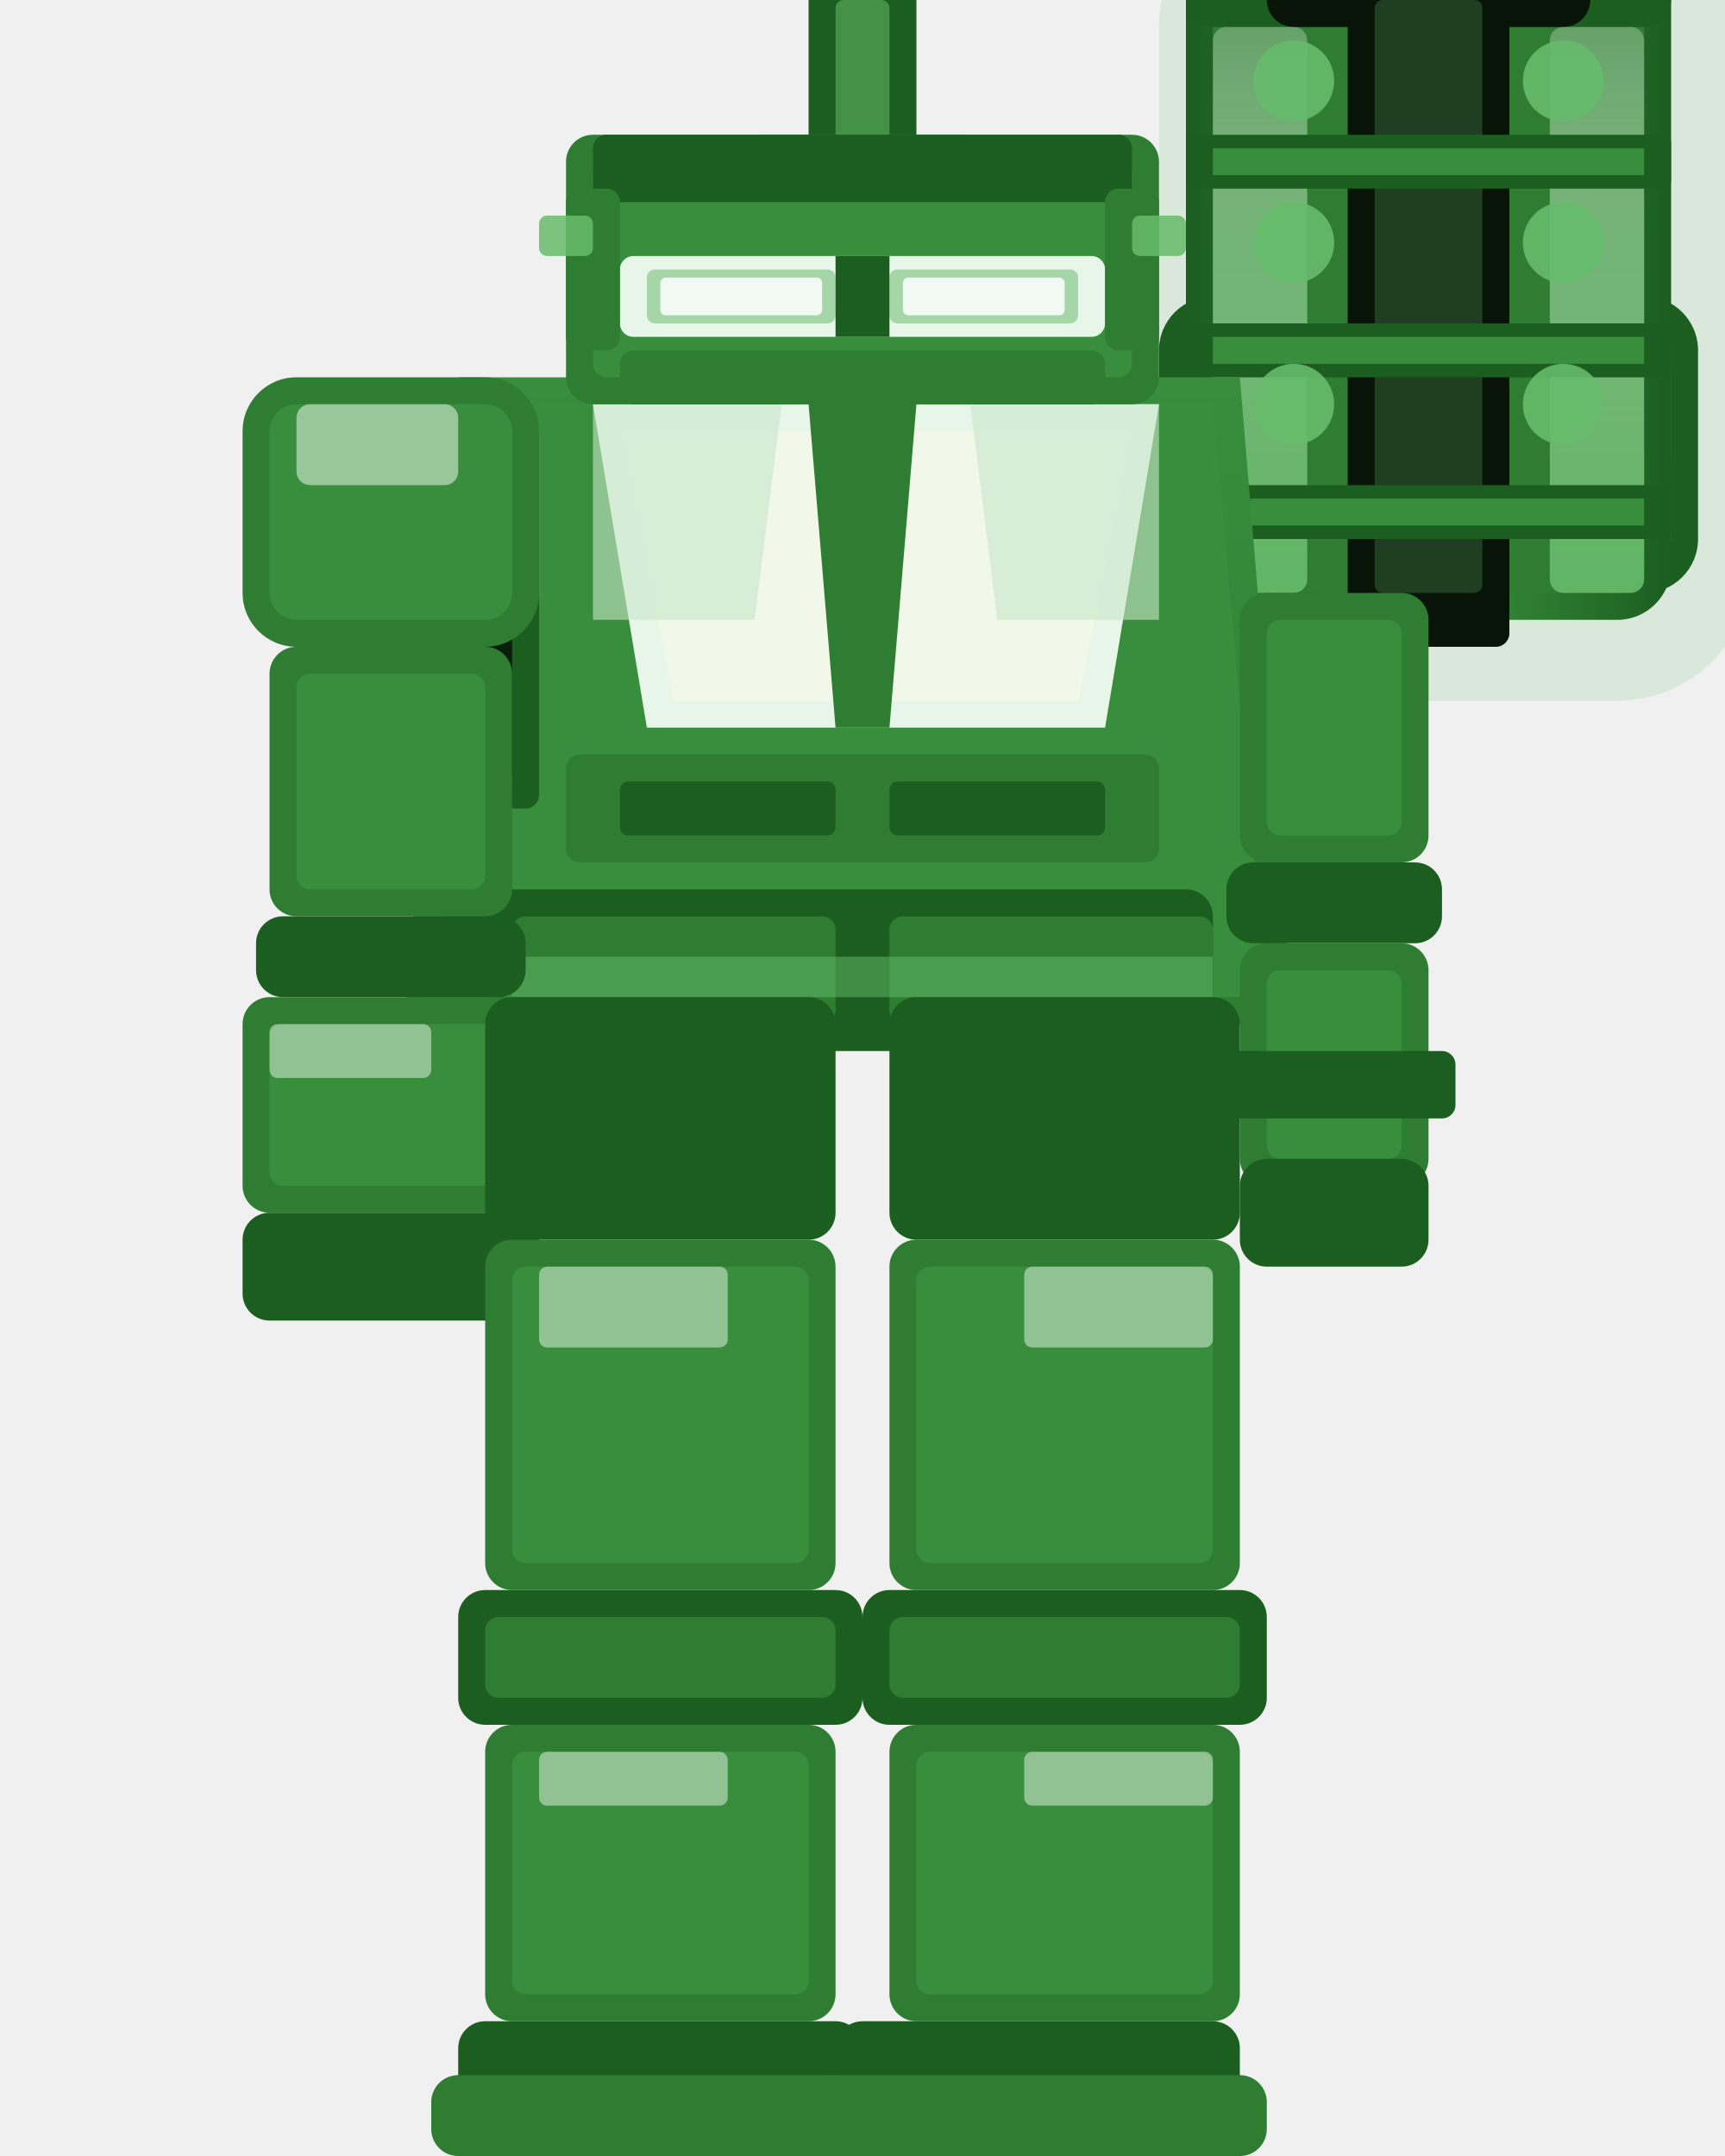
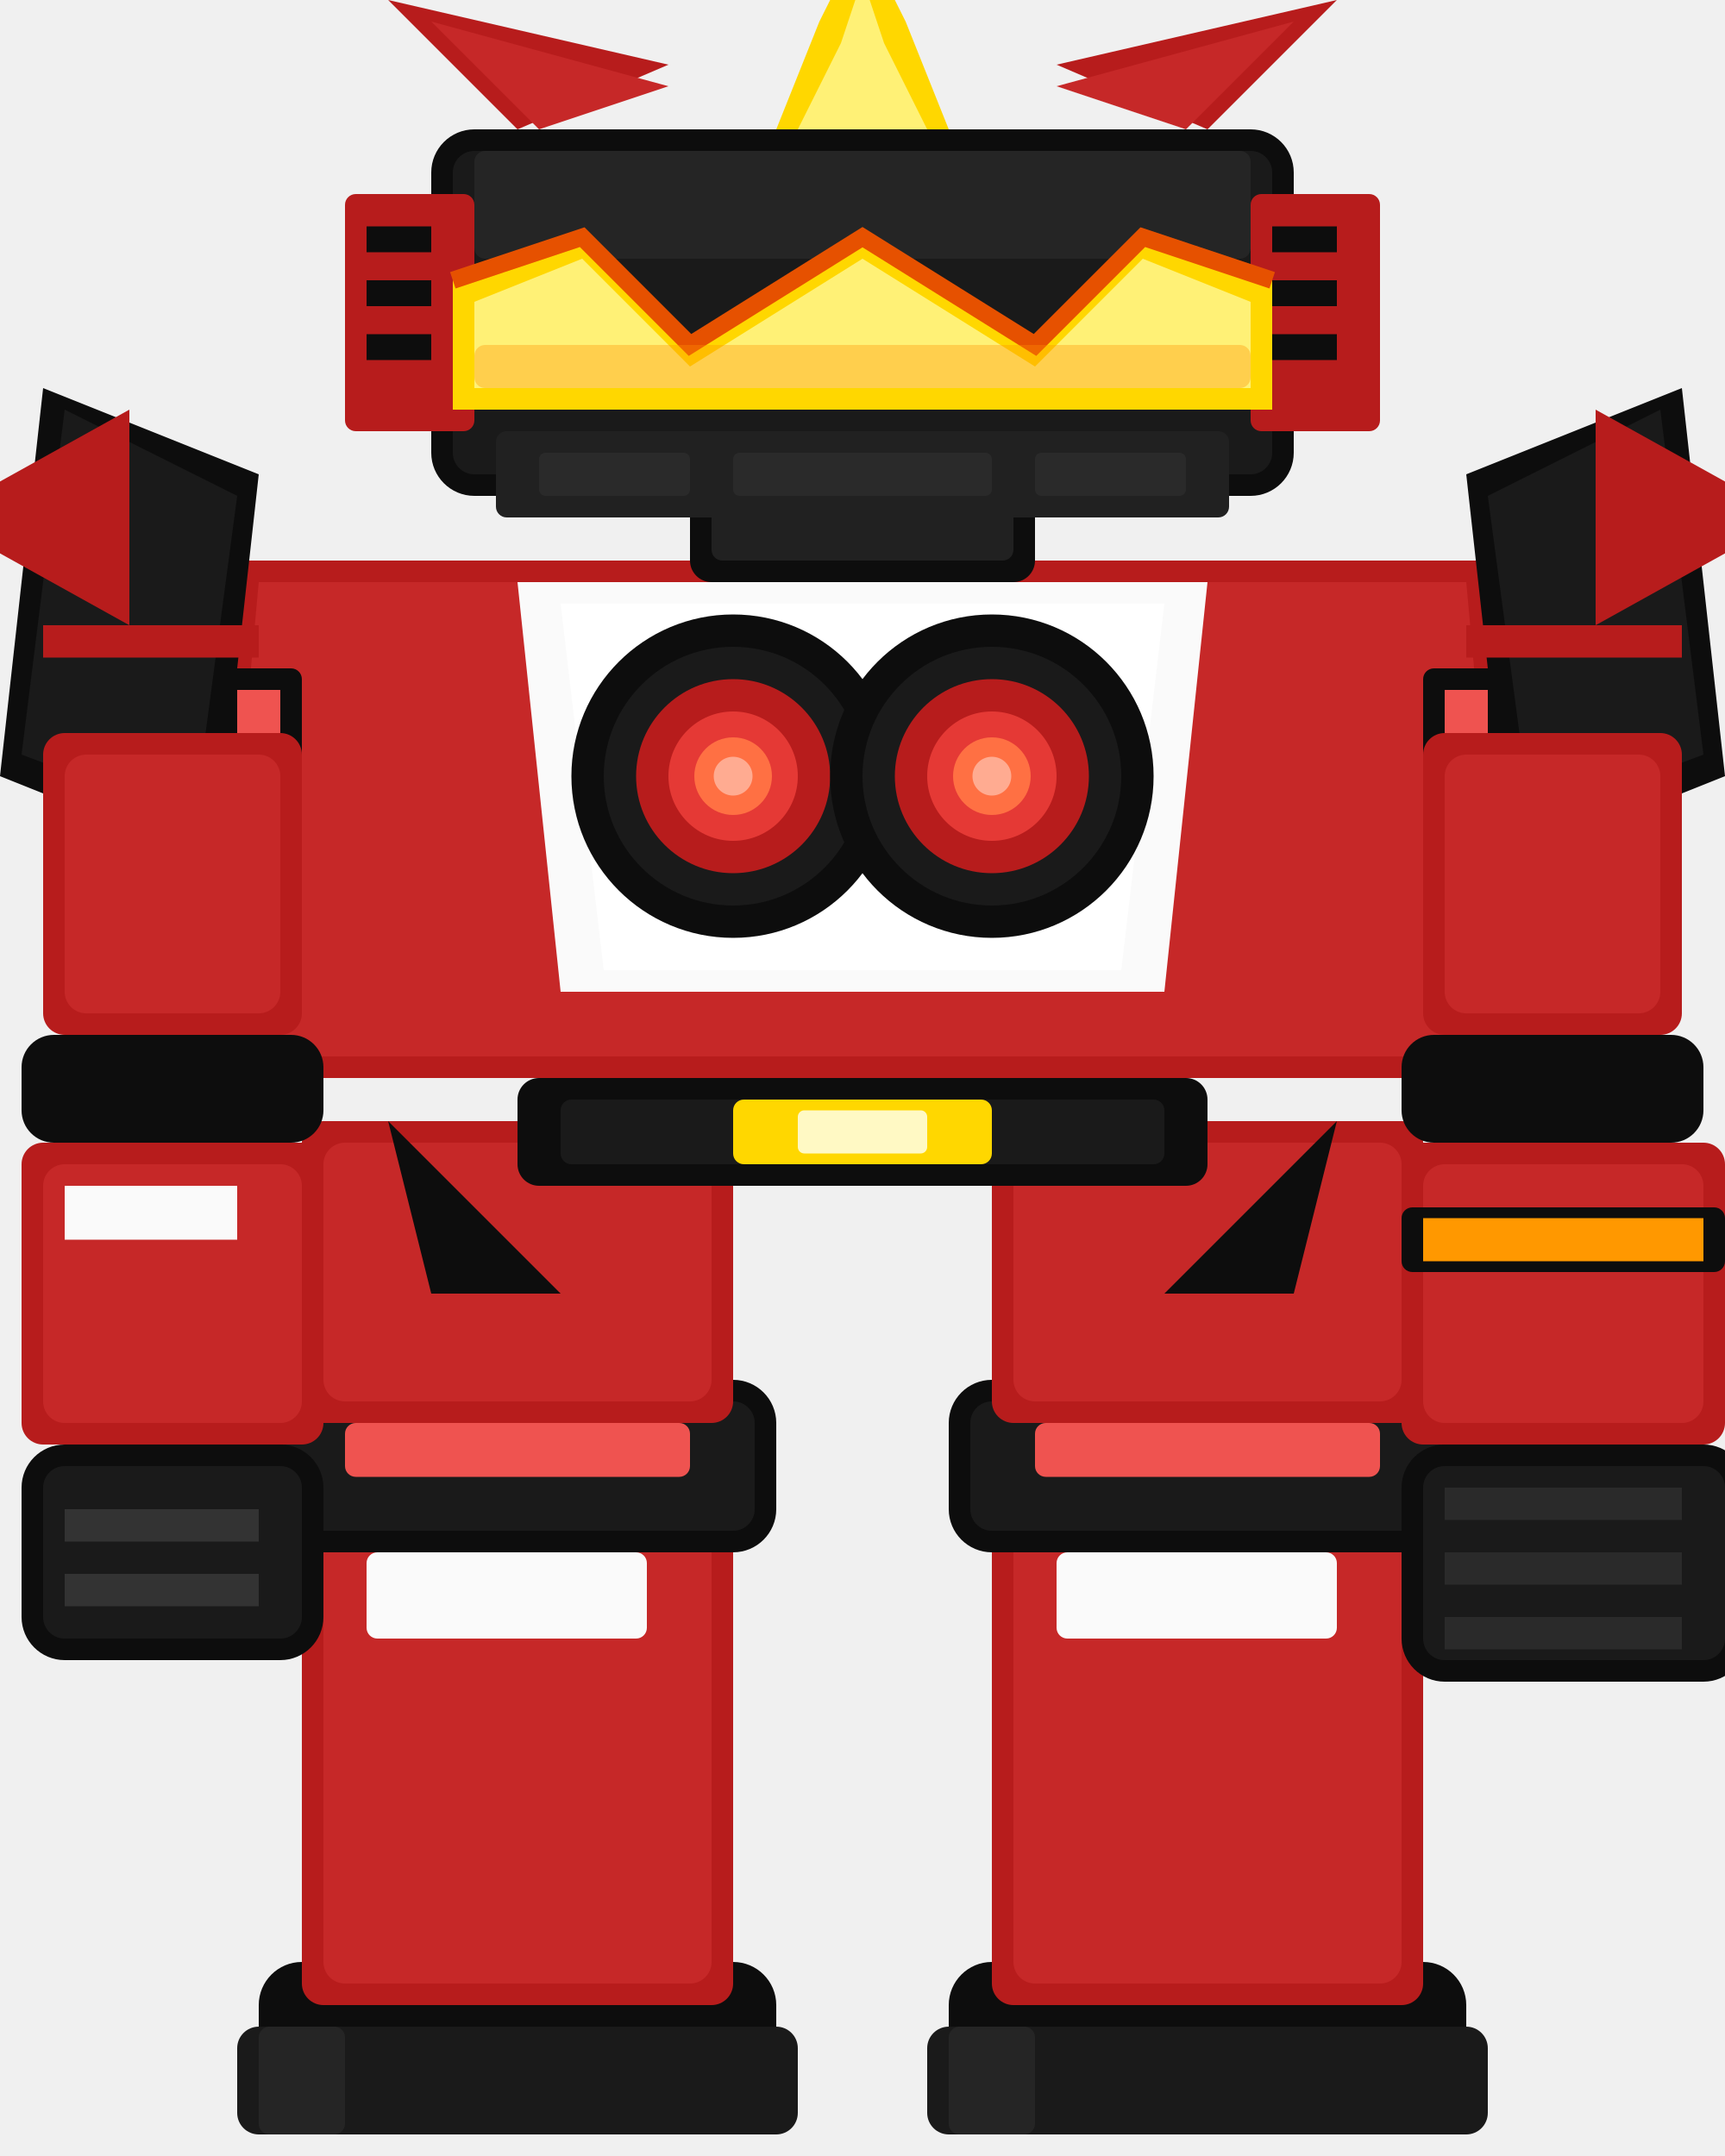
- <svg xmlns="http://www.w3.org/2000/svg" viewBox="0 0 64 80" width="64" height="80">
-   <defs>
-     <linearGradient id="def_barrel" x1="0" y1="0" x2="1" y2="0">
-       <stop offset="0%" stop-color="#1B5E20" />
-       <stop offset="35%" stop-color="#2E7D32" />
-       <stop offset="55%" stop-color="#388E3C" />
-       <stop offset="100%" stop-color="#1B5E20" />
-     </linearGradient>
-     <linearGradient id="def_energy" x1="0" y1="1" x2="0" y2="0">
-       <stop offset="0%" stop-color="#66BB6A" stop-opacity="0.9" />
-       <stop offset="70%" stop-color="#A5D6A7" stop-opacity="0.6" />
-       <stop offset="100%" stop-color="#E8F5E9" stop-opacity="0.3" />
-     </linearGradient>
-     <linearGradient id="def_body" x1="0" y1="0" x2="0" y2="1">
-       <stop offset="0%" stop-color="#388E3C" />
-       <stop offset="100%" stop-color="#2E7D32" />
-     </linearGradient>
-   </defs>
-   <rect x="43" y="-4" width="22" height="30" rx="5" fill="#66BB6A" opacity="0.16" />
-   <rect x="43" y="11" width="20" height="11" rx="2" fill="#1B5E20" />
-   <rect x="44" y="12" width="18" height="9" rx="1" fill="#2E7D32" />
-   <rect x="44" y="17" width="18" height="1.2" fill="#1B5E20" />
-   <rect x="44" y="-4" width="18" height="27" rx="2" fill="url(#def_barrel)" />
-   <rect x="45" y="-3" width="16" height="25" rx="1" fill="#2E7D32" />
-   <rect x="44" y="-4" width="18" height="5" rx="1" fill="#1B5E20" />
-   <rect x="45" y="-3.5" width="16" height="3.5" rx="0.8" fill="#2E7D32" />
-   <rect x="47" y="-4" width="12" height="5" rx="1" fill="#081408" />
-   <rect x="49" y="-3" width="8" height="3" rx="0.5" fill="#0D2E10" opacity="0.8" />
-   <rect x="45" y="1" width="3.5" height="21" rx="0.5" fill="url(#def_energy)" />
-   <rect x="57.5" y="1" width="3.5" height="21" rx="0.5" fill="url(#def_energy)" />
-   <rect x="50" y="-1" width="6" height="25" rx="0.5" fill="#081408" />
-   <rect x="51" y="0" width="4" height="22" rx="0.3" fill="#66BB6A" opacity="0.25" />
-   <rect x="44" y="5" width="18" height="2" rx="0.3" fill="#1B5E20" />
-   <rect x="45" y="5.5" width="16" height="1" fill="#388E3C" />
-   <rect x="44" y="12" width="18" height="2" rx="0.3" fill="#1B5E20" />
-   <rect x="45" y="12.5" width="16" height="1" fill="#388E3C" />
-   <rect x="44" y="18" width="18" height="2" rx="0.3" fill="#1B5E20" />
-   <rect x="45" y="18.5" width="16" height="1" fill="#388E3C" />
-   <circle cx="48" cy="3" r="1.5" fill="#66BB6A" opacity="0.90" />
-   <circle cx="58" cy="3" r="1.5" fill="#66BB6A" opacity="0.90" />
-   <circle cx="48" cy="9" r="1.5" fill="#66BB6A" opacity="0.90" />
-   <circle cx="58" cy="9" r="1.5" fill="#66BB6A" opacity="0.90" />
-   <circle cx="48" cy="15" r="1.5" fill="#66BB6A" opacity="0.90" />
-   <circle cx="58" cy="15" r="1.5" fill="#66BB6A" opacity="0.90" />
-   <polygon points="17,14  46,14  48,38  15,38" fill="url(#def_body)" />
-   <polygon points="18,15  45,15  47,37  16,37" fill="#388E3C" />
-   <polygon points="22,15  43,15  41,27  24,27" fill="#E8F5E9" />
-   <polygon points="23,16  42,16  40,26  25,26" fill="#F1F8E9" />
-   <polygon points="30,15  34,15  33,27  31,27" fill="#2E7D32" />
-   <polygon points="22,15  29,15  28,23  22,23" fill="#C8E6C9" opacity="0.6" />
-   <polygon points="43,15  36,15  37,23  43,23" fill="#C8E6C9" opacity="0.6" />
-   <rect x="15" y="21" width="5" height="9" rx="0.5" fill="#1B5E20" />
-   <rect x="16" y="22" width="3" height="7" rx="0.3" fill="#0A1F0B" />
-   <rect x="21" y="28" width="22" height="4" rx="0.5" fill="#2E7D32" />
-   <rect x="23" y="29" width="8" height="2" rx="0.3" fill="#1B5E20" />
-   <rect x="33" y="29" width="8" height="2" rx="0.3" fill="#1B5E20" />
-   <rect x="18" y="33" width="27" height="6" rx="1" fill="#1B5E20" />
-   <rect x="19" y="34" width="12" height="4" rx="0.5" fill="#2E7D32" />
-   <rect x="33" y="34" width="12" height="4" rx="0.5" fill="#2E7D32" />
-   <rect x="18" y="35.5" width="27" height="1.5" fill="#66BB6A" opacity="0.50" />
-   <rect x="30" y="-1" width="4" height="8" rx="0.5" fill="#1B5E20" />
-   <rect x="31" y="0" width="2" height="6" rx="0.3" fill="#66BB6A" opacity="0.55" />
-   <rect x="28" y="5" width="8" height="2" rx="0.5" fill="#2E7D32" />
-   <rect x="21" y="5" width="22" height="10" rx="1" fill="#2E7D32" />
-   <rect x="22" y="6" width="20" height="8" rx="0.5" fill="#388E3C" />
-   <rect x="22" y="5" width="20" height="2.5" rx="0.5" fill="#1B5E20" />
-   <rect x="23" y="9.5" width="18" height="3" rx="0.5" fill="#E8F5E9" />
-   <rect x="24" y="10" width="7" height="2" rx="0.3" fill="#A5D6A7" />
-   <rect x="24.5" y="10.3" width="6" height="1.4" rx="0.2" fill="white" opacity="0.85" />
-   <rect x="33" y="10" width="7" height="2" rx="0.3" fill="#A5D6A7" />
-   <rect x="33.5" y="10.3" width="6" height="1.4" rx="0.2" fill="white" opacity="0.85" />
-   <rect x="31" y="9.5" width="2" height="3" fill="#1B5E20" />
-   <rect x="23" y="13" width="18" height="2" rx="0.5" fill="#2E7D32" />
-   <rect x="21" y="7" width="2" height="6" rx="0.5" fill="#2E7D32" />
-   <rect x="41" y="7" width="2" height="6" rx="0.5" fill="#2E7D32" />
-   <rect x="20" y="8" width="2" height="1.5" rx="0.3" fill="#66BB6A" opacity="0.85" />
-   <rect x="42" y="8" width="2" height="1.5" rx="0.3" fill="#66BB6A" opacity="0.85" />
-   <rect x="9" y="14" width="11" height="10" rx="2" fill="#2E7D32" />
-   <rect x="10" y="15" width="9" height="8" rx="1" fill="#388E3C" />
-   <rect x="11" y="15" width="6" height="3" rx="0.5" fill="#E8F5E9" opacity="0.55" />
-   <rect x="10" y="24" width="9" height="10" rx="1" fill="#2E7D32" />
-   <rect x="11" y="25" width="7" height="8" rx="0.5" fill="#388E3C" />
-   <rect x="9.5" y="34" width="10" height="3" rx="1" fill="#1B5E20" />
-   <rect x="9" y="37" width="11" height="8" rx="1" fill="#2E7D32" />
-   <rect x="10" y="38" width="9" height="6" rx="0.5" fill="#388E3C" />
-   <rect x="10" y="38" width="6" height="2" rx="0.3" fill="#E8F5E9" opacity="0.50" />
-   <rect x="9" y="45" width="11" height="4" rx="1" fill="#1B5E20" />
-   <rect x="46" y="22" width="7" height="10" rx="1" fill="#2E7D32" />
-   <rect x="47" y="23" width="5" height="8" rx="0.5" fill="#388E3C" />
-   <rect x="45.5" y="32" width="8" height="3" rx="1" fill="#1B5E20" />
-   <rect x="46" y="35" width="7" height="9" rx="1" fill="#2E7D32" />
-   <rect x="47" y="36" width="5" height="7" rx="0.5" fill="#388E3C" />
-   <rect x="45" y="39" width="9" height="2.5" rx="0.5" fill="#1B5E20" />
-   <rect x="46" y="43" width="7" height="4" rx="1" fill="#1B5E20" />
-   <rect x="18" y="37" width="13" height="9" rx="1" fill="#1B5E20" />
-   <rect x="33" y="37" width="13" height="9" rx="1" fill="#1B5E20" />
-   <rect x="18" y="46" width="13" height="13" rx="1" fill="#2E7D32" />
-   <rect x="19" y="47" width="11" height="11" rx="0.5" fill="#388E3C" />
-   <rect x="20" y="47" width="7" height="3" rx="0.3" fill="#E8F5E9" opacity="0.50" />
-   <rect x="17" y="59" width="15" height="5" rx="1" fill="#1B5E20" />
-   <rect x="18" y="60" width="13" height="3" rx="0.5" fill="#2E7D32" />
-   <rect x="18" y="64" width="13" height="11" rx="1" fill="#2E7D32" />
-   <rect x="19" y="65" width="11" height="9" rx="0.5" fill="#388E3C" />
-   <rect x="20" y="65" width="7" height="2" rx="0.3" fill="#E8F5E9" opacity="0.50" />
-   <rect x="17" y="75" width="15" height="4" rx="1" fill="#1B5E20" />
-   <rect x="16" y="77" width="17" height="3" rx="1" fill="#2E7D32" />
-   <rect x="33" y="46" width="13" height="13" rx="1" fill="#2E7D32" />
-   <rect x="34" y="47" width="11" height="11" rx="0.5" fill="#388E3C" />
-   <rect x="38" y="47" width="7" height="3" rx="0.3" fill="#E8F5E9" opacity="0.50" />
-   <rect x="32" y="59" width="15" height="5" rx="1" fill="#1B5E20" />
-   <rect x="33" y="60" width="13" height="3" rx="0.5" fill="#2E7D32" />
-   <rect x="33" y="64" width="13" height="11" rx="1" fill="#2E7D32" />
-   <rect x="34" y="65" width="11" height="9" rx="0.5" fill="#388E3C" />
-   <rect x="38" y="65" width="7" height="2" rx="0.3" fill="#E8F5E9" opacity="0.50" />
-   <rect x="31" y="75" width="15" height="4" rx="1" fill="#1B5E20" />
-   <rect x="30" y="77" width="17" height="3" rx="1" fill="#2E7D32" />
+ <svg xmlns="http://www.w3.org/2000/svg" viewBox="0 0 80 100" width="80" height="100">
+   <rect x="12" y="91" width="24" height="8" rx="2" fill="#0D0D0D" />
+   <rect x="11" y="94" width="26" height="5" rx="1" fill="#1A1A1A" />
+   <rect x="44" y="91" width="24" height="8" rx="2" fill="#0D0D0D" />
+   <rect x="43" y="94" width="26" height="5" rx="1" fill="#1A1A1A" />
+   <rect x="12" y="94" width="4" height="5" rx="0.5" fill="#252525" />
+   <rect x="44" y="94" width="4" height="5" rx="0.5" fill="#252525" />
+   <rect x="14" y="70" width="20" height="23" rx="1" fill="#B71C1C" />
+   <rect x="15" y="71" width="18" height="21" rx="1" fill="#C62828" />
+   <rect x="17" y="72" width="13" height="4" rx="0.5" fill="#FAFAFA" />
+   <rect x="46" y="70" width="20" height="23" rx="1" fill="#B71C1C" />
+   <rect x="47" y="71" width="18" height="21" rx="1" fill="#C62828" />
+   <rect x="49" y="72" width="13" height="4" rx="0.5" fill="#FAFAFA" />
+   <rect x="12" y="64" width="24" height="8" rx="2" fill="#0D0D0D" />
+   <rect x="13" y="65" width="22" height="6" rx="1" fill="#1A1A1A" />
+   <rect x="16" y="66" width="16" height="2.5" rx="0.5" fill="#EF5350" />
+   <rect x="44" y="64" width="24" height="8" rx="2" fill="#0D0D0D" />
+   <rect x="45" y="65" width="22" height="6" rx="1" fill="#1A1A1A" />
+   <rect x="48" y="66" width="16" height="2.5" rx="0.5" fill="#EF5350" />
+   <rect x="14" y="52" width="20" height="14" rx="1" fill="#B71C1C" />
+   <rect x="15" y="53" width="18" height="12" rx="1" fill="#C62828" />
+   <rect x="46" y="52" width="20" height="14" rx="1" fill="#B71C1C" />
+   <rect x="47" y="53" width="18" height="12" rx="1" fill="#C62828" />
+   <polygon points="18,52 26,60 20,60" fill="#0D0D0D" />
+   <polygon points="62,52 54,60 60,60" fill="#0D0D0D" />
+   <rect x="24" y="50" width="32" height="5" rx="1" fill="#0D0D0D" />
+   <rect x="26" y="51" width="28" height="3" rx="0.5" fill="#1A1A1A" />
+   <rect x="34" y="51" width="12" height="3" rx="0.5" fill="#FFD700" />
+   <rect x="37" y="51.5" width="6" height="2" rx="0.3" fill="#FFF9C4" />
+   <polygon points="10,26 70,26 72,50 8,50" fill="#B71C1C" />
+   <polygon points="12,27 68,27 70,49 10,49" fill="#C62828" />
+   <polygon points="24,27 56,27 54,46 26,46" fill="#FAFAFA" />
+   <polygon points="26,28 54,28 52,45 28,45" fill="#FFFFFF" />
+   <circle cx="34" cy="36" r="7.5" fill="#0D0D0D" />
+   <circle cx="34" cy="36" r="6" fill="#1A1A1A" />
+   <circle cx="34" cy="36" r="4.5" fill="#B71C1C" />
+   <circle cx="34" cy="36" r="3" fill="#E53935" />
+   <circle cx="34" cy="36" r="1.8" fill="#FF7043" />
+   <circle cx="34" cy="36" r="0.9" fill="#FFAB91" />
+   <circle cx="46" cy="36" r="7.5" fill="#0D0D0D" />
+   <circle cx="46" cy="36" r="6" fill="#1A1A1A" />
+   <circle cx="46" cy="36" r="4.5" fill="#B71C1C" />
+   <circle cx="46" cy="36" r="3" fill="#E53935" />
+   <circle cx="46" cy="36" r="1.8" fill="#FF7043" />
+   <circle cx="46" cy="36" r="0.9" fill="#FFAB91" />
+   <rect x="10" y="31" width="4" height="14" rx="0.5" fill="#0D0D0D" />
+   <rect x="11" y="32" width="2" height="3" fill="#EF5350" />
+   <rect x="11" y="37" width="2" height="3" fill="#EF5350" />
+   <rect x="11" y="42" width="2" height="3" fill="#EF5350" />
+   <rect x="66" y="31" width="4" height="14" rx="0.5" fill="#0D0D0D" />
+   <rect x="67" y="32" width="2" height="3" fill="#EF5350" />
+   <rect x="67" y="37" width="2" height="3" fill="#EF5350" />
+   <rect x="67" y="42" width="2" height="3" fill="#EF5350" />
+   <polygon points="2,18 12,22 10,40 0,36" fill="#0D0D0D" />
+   <polygon points="3,19 11,23 9,38  1,35" fill="#1A1A1A" />
+   <polygon points="-3,24 6,19 6,29" fill="#B71C1C" />
+   <rect x="2" y="29" width="10" height="1.5" fill="#B71C1C" />
+   <polygon points="78,18 68,22 70,40 80,36" fill="#0D0D0D" />
+   <polygon points="77,19 69,23 71,38 79,35" fill="#1A1A1A" />
+   <polygon points="83,24 74,19 74,29" fill="#B71C1C" />
+   <rect x="68" y="29" width="10" height="1.5" fill="#B71C1C" />
+   <rect x="2" y="34" width="12" height="14" rx="1" fill="#B71C1C" />
+   <rect x="3" y="35" width="10" height="12" rx="1" fill="#C62828" />
+   <rect x="1" y="48" width="14" height="5" rx="1.5" fill="#0D0D0D" />
+   <rect x="1" y="53" width="14" height="14" rx="1" fill="#B71C1C" />
+   <rect x="2" y="54" width="12" height="12" rx="1" fill="#C62828" />
+   <rect x="3" y="55" width="8" height="2.5" fill="#FAFAFA" />
+   <rect x="1" y="67" width="14" height="10" rx="2" fill="#0D0D0D" />
+   <rect x="2" y="68" width="12" height="8" rx="1" fill="#1A1A1A" />
+   <rect x="3" y="70" width="9" height="1.5" fill="#333" />
+   <rect x="3" y="73" width="9" height="1.5" fill="#333" />
+   <rect x="66" y="34" width="12" height="14" rx="1" fill="#B71C1C" />
+   <rect x="67" y="35" width="10" height="12" rx="1" fill="#C62828" />
+   <rect x="65" y="48" width="14" height="5" rx="1.5" fill="#0D0D0D" />
+   <rect x="65" y="53" width="15" height="14" rx="1" fill="#B71C1C" />
+   <rect x="66" y="54" width="13" height="12" rx="1" fill="#C62828" />
+   <rect x="65" y="56" width="15" height="3" rx="0.5" fill="#0D0D0D" />
+   <rect x="66" y="56.5" width="13" height="2" fill="#FF9800" />
+   <rect x="65" y="67" width="16" height="11" rx="2" fill="#0D0D0D" />
+   <rect x="66" y="68" width="14" height="9" rx="1" fill="#1A1A1A" />
+   <rect x="67" y="69" width="11" height="1.5" fill="#2A2A2A" />
+   <rect x="67" y="72" width="11" height="1.5" fill="#2A2A2A" />
+   <rect x="67" y="75" width="11" height="1.5" fill="#2A2A2A" />
+   <rect x="32" y="22" width="16" height="5" rx="1" fill="#0D0D0D" />
+   <rect x="33" y="23" width="14" height="3" rx="0.5" fill="#212121" />
+   <rect x="20" y="6" width="40" height="17" rx="2" fill="#0D0D0D" />
+   <rect x="21" y="7" width="38" height="15" rx="1" fill="#1A1A1A" />
+   <rect x="16" y="9" width="6" height="11" rx="0.5" fill="#B71C1C" />
+   <rect x="17" y="10.5" width="3" height="1.2" fill="#0D0D0D" />
+   <rect x="17" y="13" width="3" height="1.2" fill="#0D0D0D" />
+   <rect x="17" y="15.5" width="3" height="1.2" fill="#0D0D0D" />
+   <rect x="58" y="9" width="6" height="11" rx="0.5" fill="#B71C1C" />
+   <rect x="59" y="10.5" width="3" height="1.2" fill="#0D0D0D" />
+   <rect x="59" y="13" width="3" height="1.2" fill="#0D0D0D" />
+   <rect x="59" y="15.5" width="3" height="1.2" fill="#0D0D0D" />
+   <rect x="22" y="7" width="36" height="5" rx="0.5" fill="#252525" />
+   <polygon points="21,13 27,11 32,16 40,11 48,16 53,11 59,13 59,19 21,19" fill="#FFD700" />
+   <polygon points="22,14 27,12 32,17 40,12 48,17 53,12 58,14 58,18 22,18" fill="#FFF176" />
+   <polyline points="21,13 27,11 32,16 40,11 48,16 53,11 59,13" fill="none" stroke="#E65100" stroke-width="0.8" />
+   <rect x="22" y="16" width="36" height="2" rx="0.5" fill="#FF8F00" opacity="0.35" />
+   <rect x="23" y="20" width="34" height="4" rx="0.5" fill="#212121" />
+   <rect x="25" y="21" width="7" height="2" rx="0.3" fill="#2A2A2A" />
+   <rect x="34" y="21" width="12" height="2" rx="0.3" fill="#2A2A2A" />
+   <rect x="48" y="21" width="7" height="2" rx="0.3" fill="#2A2A2A" />
+   <polygon points="24,6 18,0 31,3" fill="#B71C1C" />
+   <polygon points="25,6 20,1 31,4" fill="#C62828" />
+   <polygon points="56,6 62,0 49,3" fill="#B71C1C" />
+   <polygon points="55,6 60,1 49,4" fill="#C62828" />
+   <polygon points="36,6 44,6 42,1 40,-3 38,1" fill="#FFD700" />
+   <polygon points="37,6 43,6 41,2  40,-1 39,2" fill="#FFF176" />
+   <circle cx="40" cy="-2" r="1.8" fill="#FFD700" />
+   <circle cx="40" cy="-2" r="1" fill="#FFFDE7" />
</svg>
